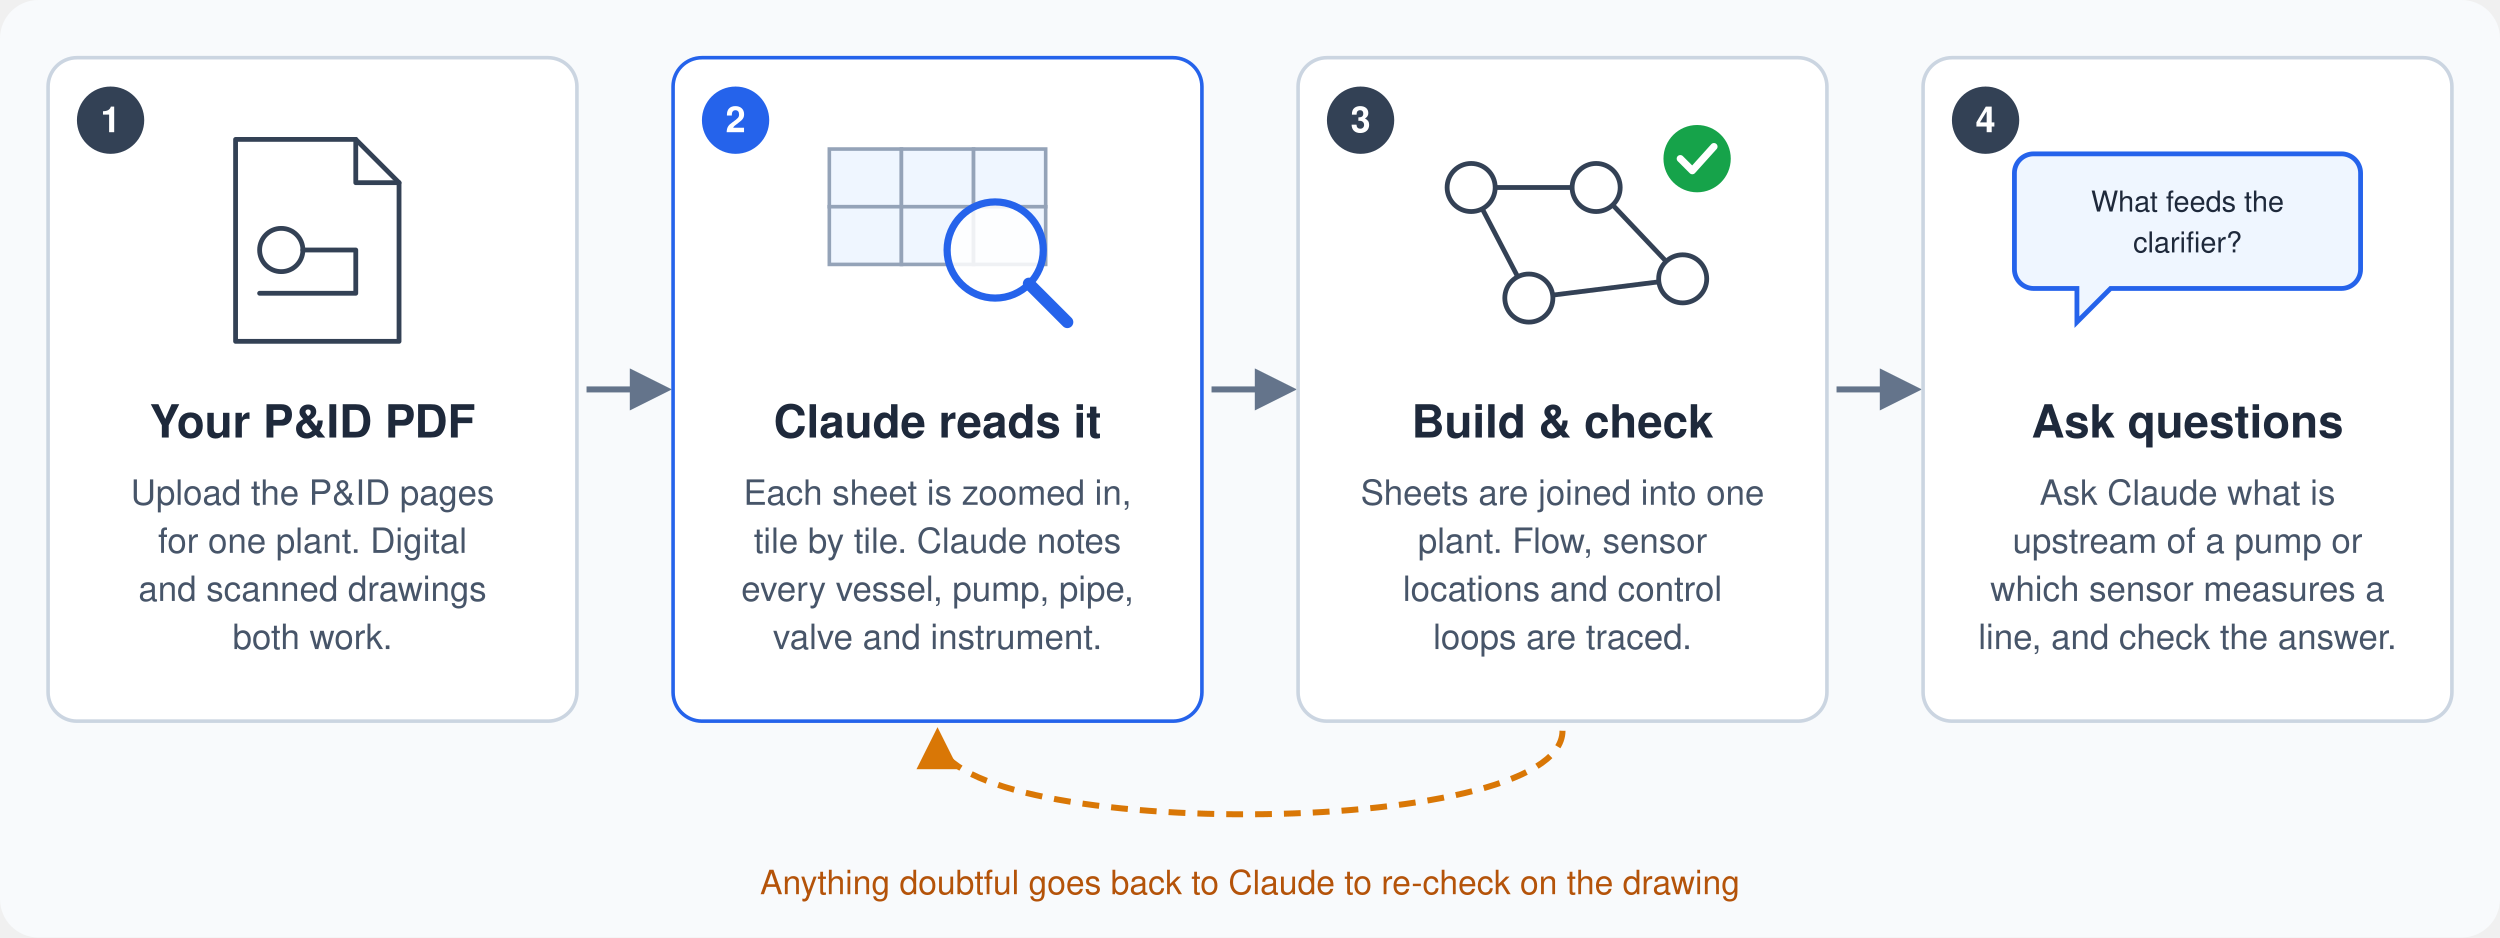
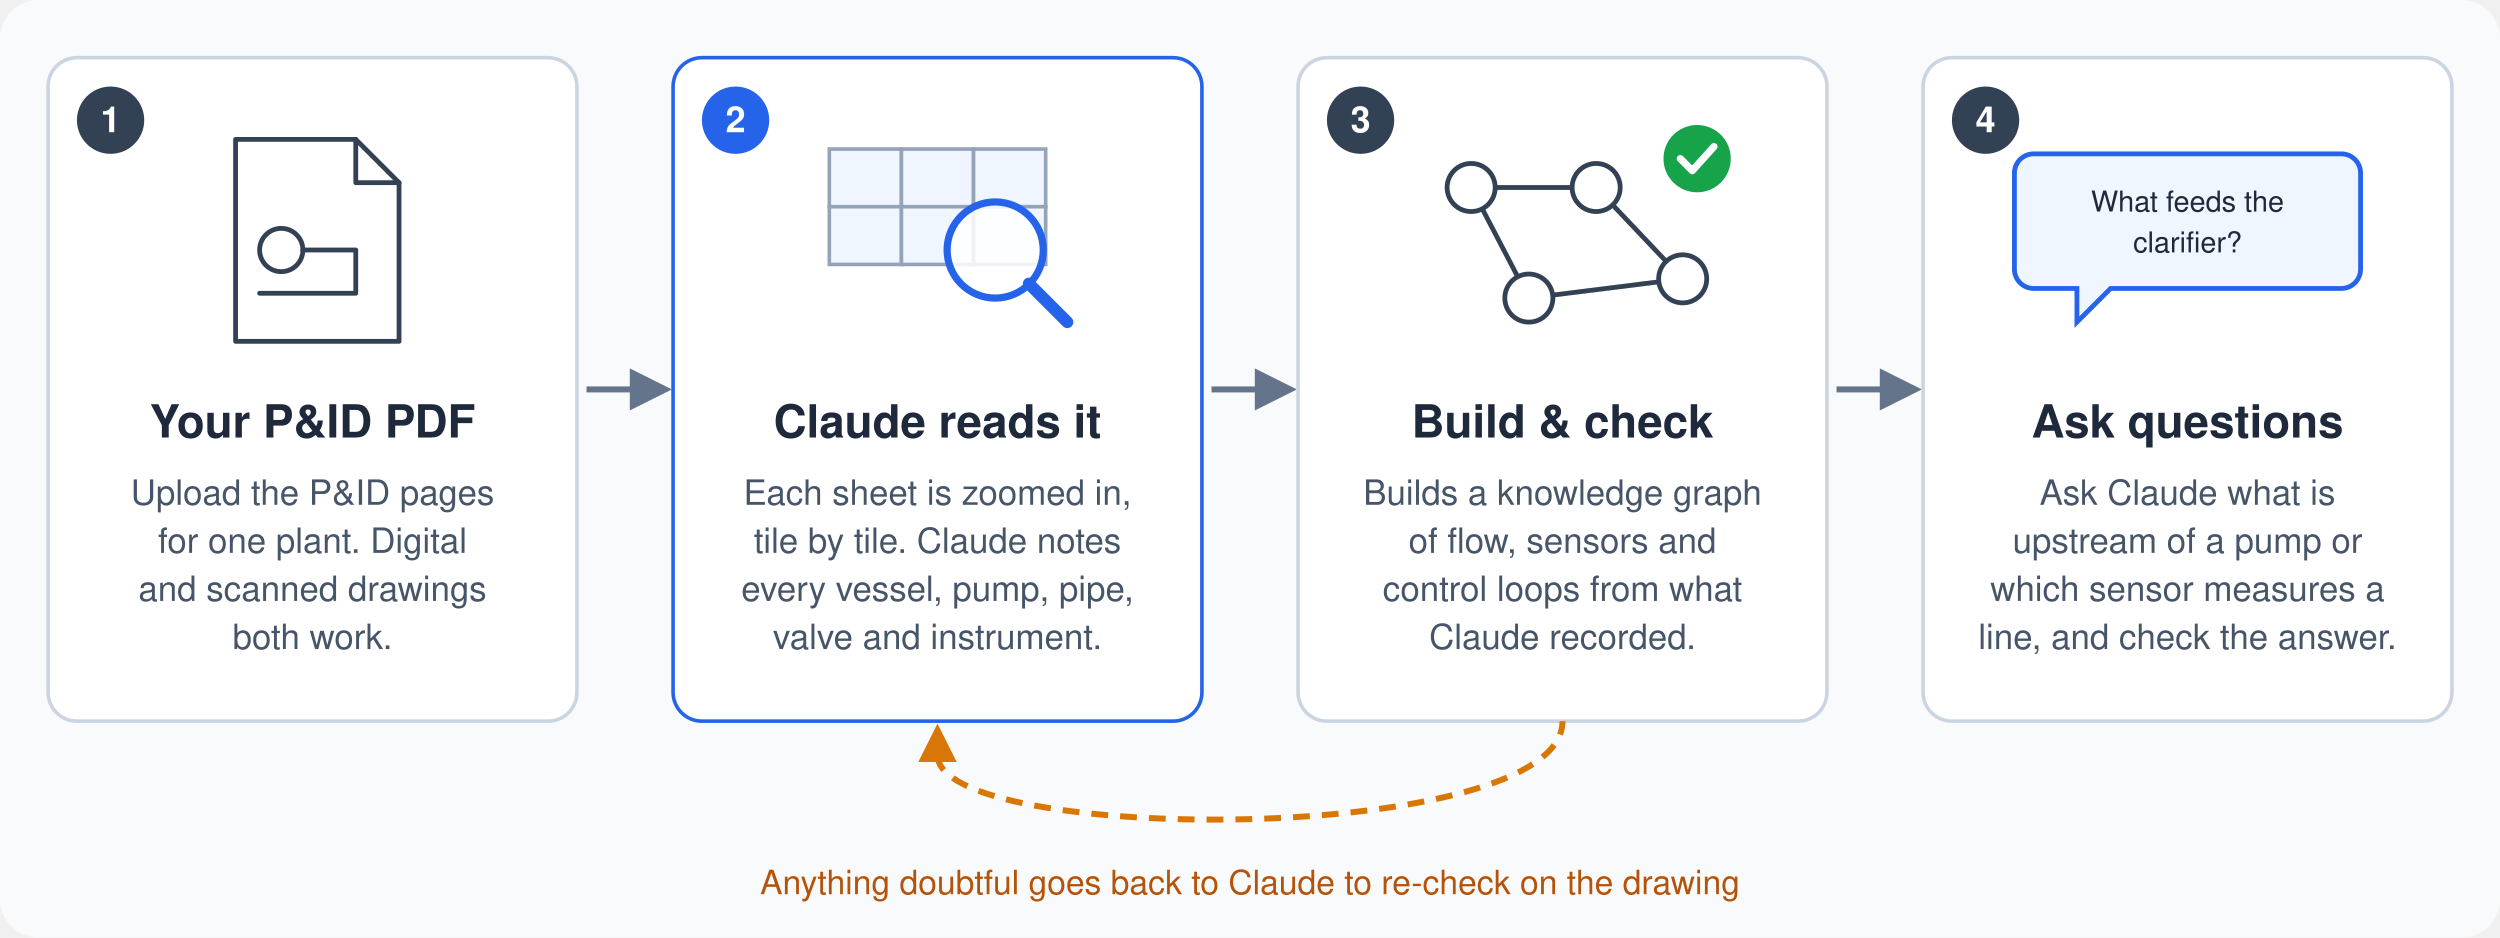
<svg xmlns="http://www.w3.org/2000/svg" viewBox="0 0 1040 390" width="1040" height="390" role="img" aria-labelledby="t d">
  <defs>
    <marker id="arrow" viewBox="0 0 10 10" refX="8" refY="5" markerWidth="7" markerHeight="7" orient="auto-start-reverse">
      <path d="M0,0 L10,5 L0,10 z" fill="#64748b" />
-     </marker>
-     <marker id="arrow-amber" viewBox="0 0 10 10" refX="8" refY="5" markerWidth="7" markerHeight="7" orient="auto-start-reverse">
-       <path d="M0,0 L10,5 L0,10 z" fill="#d97706" />
    </marker>
  </defs>
  <style>
    text { font-family: -apple-system, "Segoe UI", Helvetica, Arial, sans-serif; fill: #1e293b; }
    .title { font-size: 19px; font-weight: 700; text-anchor: middle; }
    .body { font-size: 14.5px; fill: #475569; text-anchor: middle; }
    .num { font-size: 15px; font-weight: 700; fill: #ffffff; text-anchor: middle; }
    .small { font-size: 12px; }
    .card { fill: #ffffff; stroke: #cbd5e1; stroke-width: 1.5; }
    .ink { fill: none; stroke: #334155; stroke-width: 2; stroke-linecap: round; stroke-linejoin: round; }
  </style>
  <rect x="0" y="0" width="1040" height="390" rx="16" fill="#f8fafc" />
  <rect class="card" x="20" y="24" width="220" height="276" rx="12" />
  <circle cx="46" cy="50" r="14" fill="#334155" />
  <text class="num" x="46" y="55">1</text>
  <path class="ink" d="M98,58 h50 l18,18 v66 h-68 z" fill="#ffffff" />
  <path class="ink" d="M148,58 v18 h18" />
  <circle cx="117" cy="104" r="9" class="ink" />
  <path class="ink" d="M126,104 h22 v18 M108,122 h40" stroke-width="1.6" />
  <text class="title" x="130" y="182">Your P&amp;ID PDF</text>
  <text class="body" x="130" y="210">Upload the P&amp;ID pages</text>
  <text class="body" x="130" y="230">for one plant. Digital</text>
  <text class="body" x="130" y="250">and scanned drawings</text>
  <text class="body" x="130" y="270">both work.</text>
  <line x1="244" y1="162" x2="276" y2="162" stroke="#64748b" stroke-width="2.5" marker-end="url(#arrow)" />
  <rect class="card" x="280" y="24" width="220" height="276" rx="12" style="stroke:#2563eb" />
  <circle cx="306" cy="50" r="14" fill="#2563eb" />
  <text class="num" x="306" y="55">2</text>
  <g stroke="#94a3b8" stroke-width="1.5" fill="#eff6ff">
    <rect x="345" y="62" width="30" height="24" />
    <rect x="375" y="62" width="30" height="24" />
    <rect x="405" y="62" width="30" height="24" />
    <rect x="345" y="86" width="30" height="24" />
    <rect x="375" y="86" width="30" height="24" />
    <rect x="405" y="86" width="30" height="24" />
  </g>
  <circle cx="414" cy="104" r="20" fill="#ffffff" fill-opacity="0.85" stroke="#2563eb" stroke-width="3" />
  <line x1="428" y1="118" x2="444" y2="134" stroke="#2563eb" stroke-width="5" stroke-linecap="round" />
  <text class="title" x="390" y="182">Claude reads it</text>
  <text class="body" x="390" y="210">Each sheet is zoomed in,</text>
  <text class="body" x="390" y="230">tile by tile. Claude notes</text>
  <text class="body" x="390" y="250">every vessel, pump, pipe,</text>
  <text class="body" x="390" y="270">valve and instrument.</text>
  <line x1="504" y1="162" x2="536" y2="162" stroke="#64748b" stroke-width="2.5" marker-end="url(#arrow)" />
  <rect class="card" x="540" y="24" width="220" height="276" rx="12" />
  <circle cx="566" cy="50" r="14" fill="#334155" />
  <text class="num" x="566" y="55">3</text>
  <g stroke="#334155" stroke-width="2">
    <line x1="612" y1="78" x2="664" y2="78" />
    <line x1="664" y1="78" x2="700" y2="116" />
    <line x1="612" y1="78" x2="636" y2="124" />
    <line x1="636" y1="124" x2="700" y2="116" />
  </g>
  <g fill="#ffffff" stroke="#334155" stroke-width="2">
    <circle cx="612" cy="78" r="10" />
    <circle cx="664" cy="78" r="10" />
    <circle cx="636" cy="124" r="10" />
    <circle cx="700" cy="116" r="10" />
  </g>
  <circle cx="706" cy="66" r="14" fill="#16a34a" />
  <path d="M699,66 l5,5 l9,-10" fill="none" stroke="#ffffff" stroke-width="3" stroke-linecap="round" stroke-linejoin="round" />
  <text class="title" x="650" y="182">Build &amp; check</text>
-   <text class="body" x="650" y="210">Sheets are joined into one</text>
-   <text class="body" x="650" y="230">plant. Flow, sensor</text>
-   <text class="body" x="650" y="250">locations and control</text>
-   <text class="body" x="650" y="270">loops are traced.</text>
+   <text class="body" x="650" y="210">Builds a knowledge graph</text>
+   <text class="body" x="650" y="230">of flow, sensors and</text>
+   <text class="body" x="650" y="250">control loops from what</text>
+   <text class="body" x="650" y="270">Claude recorded.</text>
  <line x1="764" y1="162" x2="796" y2="162" stroke="#64748b" stroke-width="2.5" marker-end="url(#arrow)" />
  <rect class="card" x="800" y="24" width="220" height="276" rx="12" />
  <circle cx="826" cy="50" r="14" fill="#334155" />
  <text class="num" x="826" y="55">4</text>
  <path d="M846,64 h128 a8,8 0 0 1 8,8 v40 a8,8 0 0 1 -8,8 h-96 l-14,14 v-14 h-18 a8,8 0 0 1 -8,-8 v-40 a8,8 0 0 1 8,-8 z" fill="#eff6ff" stroke="#2563eb" stroke-width="2" />
  <text class="small" x="910" y="88" text-anchor="middle">What feeds the</text>
  <text class="small" x="910" y="105" text-anchor="middle">clarifier?</text>
  <text class="title" x="910" y="182">Ask questions</text>
  <text class="body" x="910" y="210">Ask Claude what is</text>
  <text class="body" x="910" y="230">upstream of a pump or</text>
  <text class="body" x="910" y="250">which sensor measures a</text>
  <text class="body" x="910" y="270">line, and check the answer.</text>
-   <path d="M650,304 C650,350 390,350 390,306" fill="none" stroke="#d97706" stroke-width="2.5" stroke-dasharray="7 5" marker-end="url(#arrow-amber)" />
+   <path d="M390,314 C390,352 650,352 650,300" fill="none" stroke="#d97706" stroke-width="2.5" stroke-dasharray="7 5" />
+   <path d="M390,301 L382,317 L398,317 z" fill="#d97706" />
  <text x="520" y="372" text-anchor="middle" style="font-size:14px;fill:#b45309">Anything doubtful goes back to Claude to re-check on the drawing</text>
</svg>
